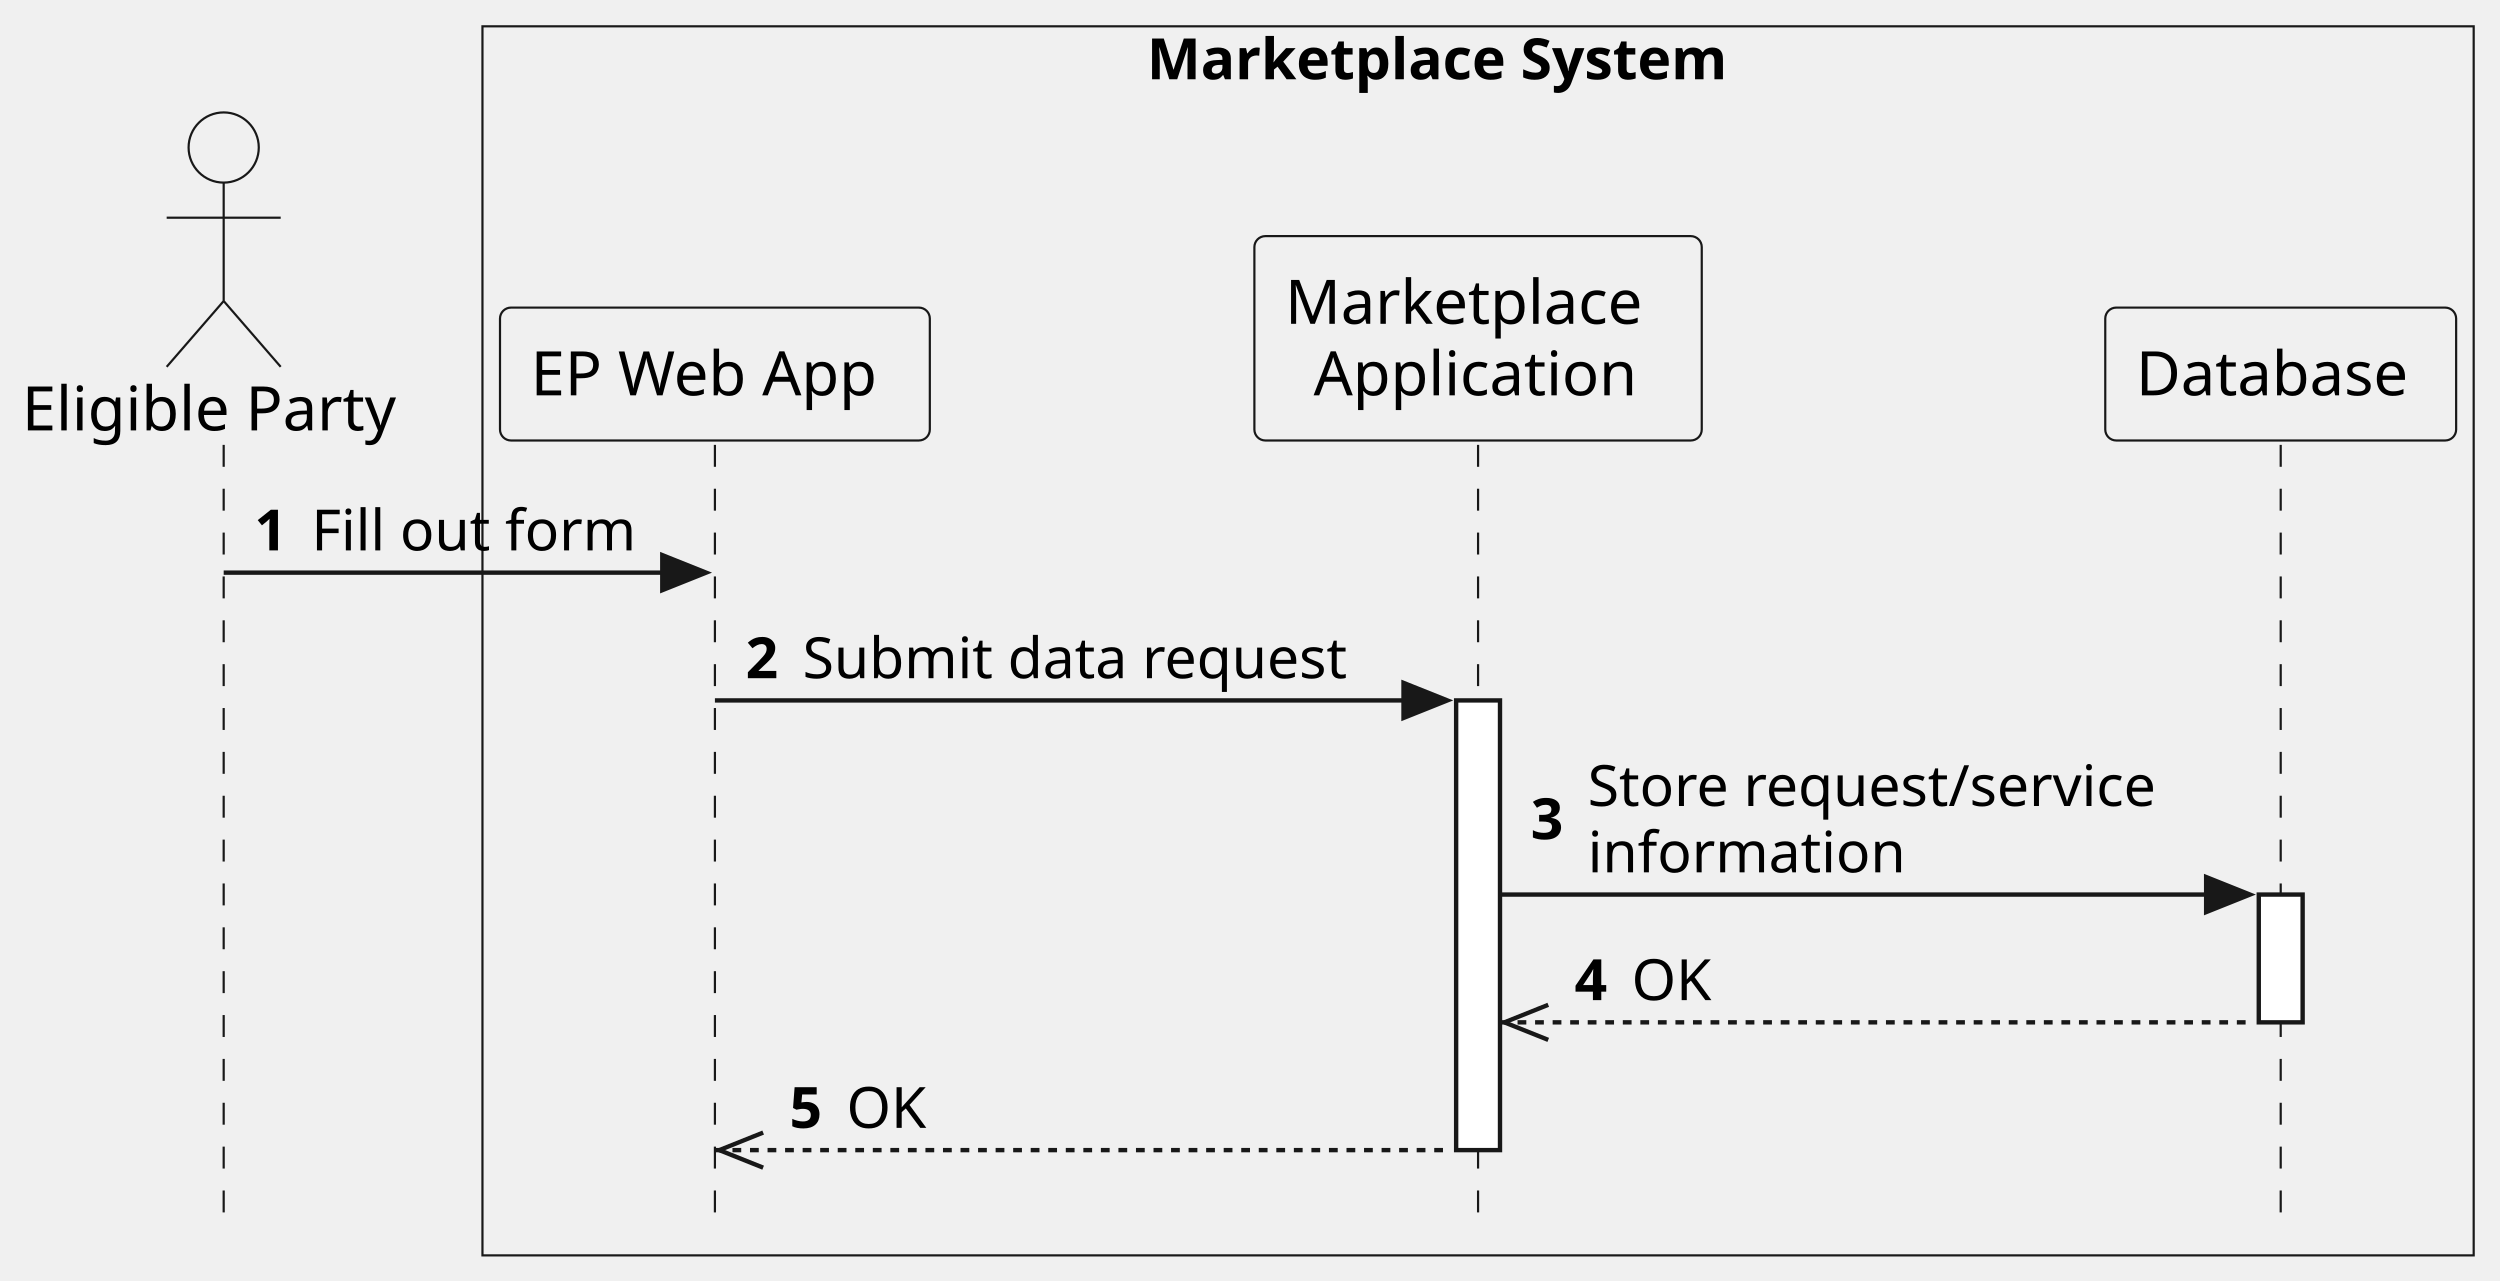
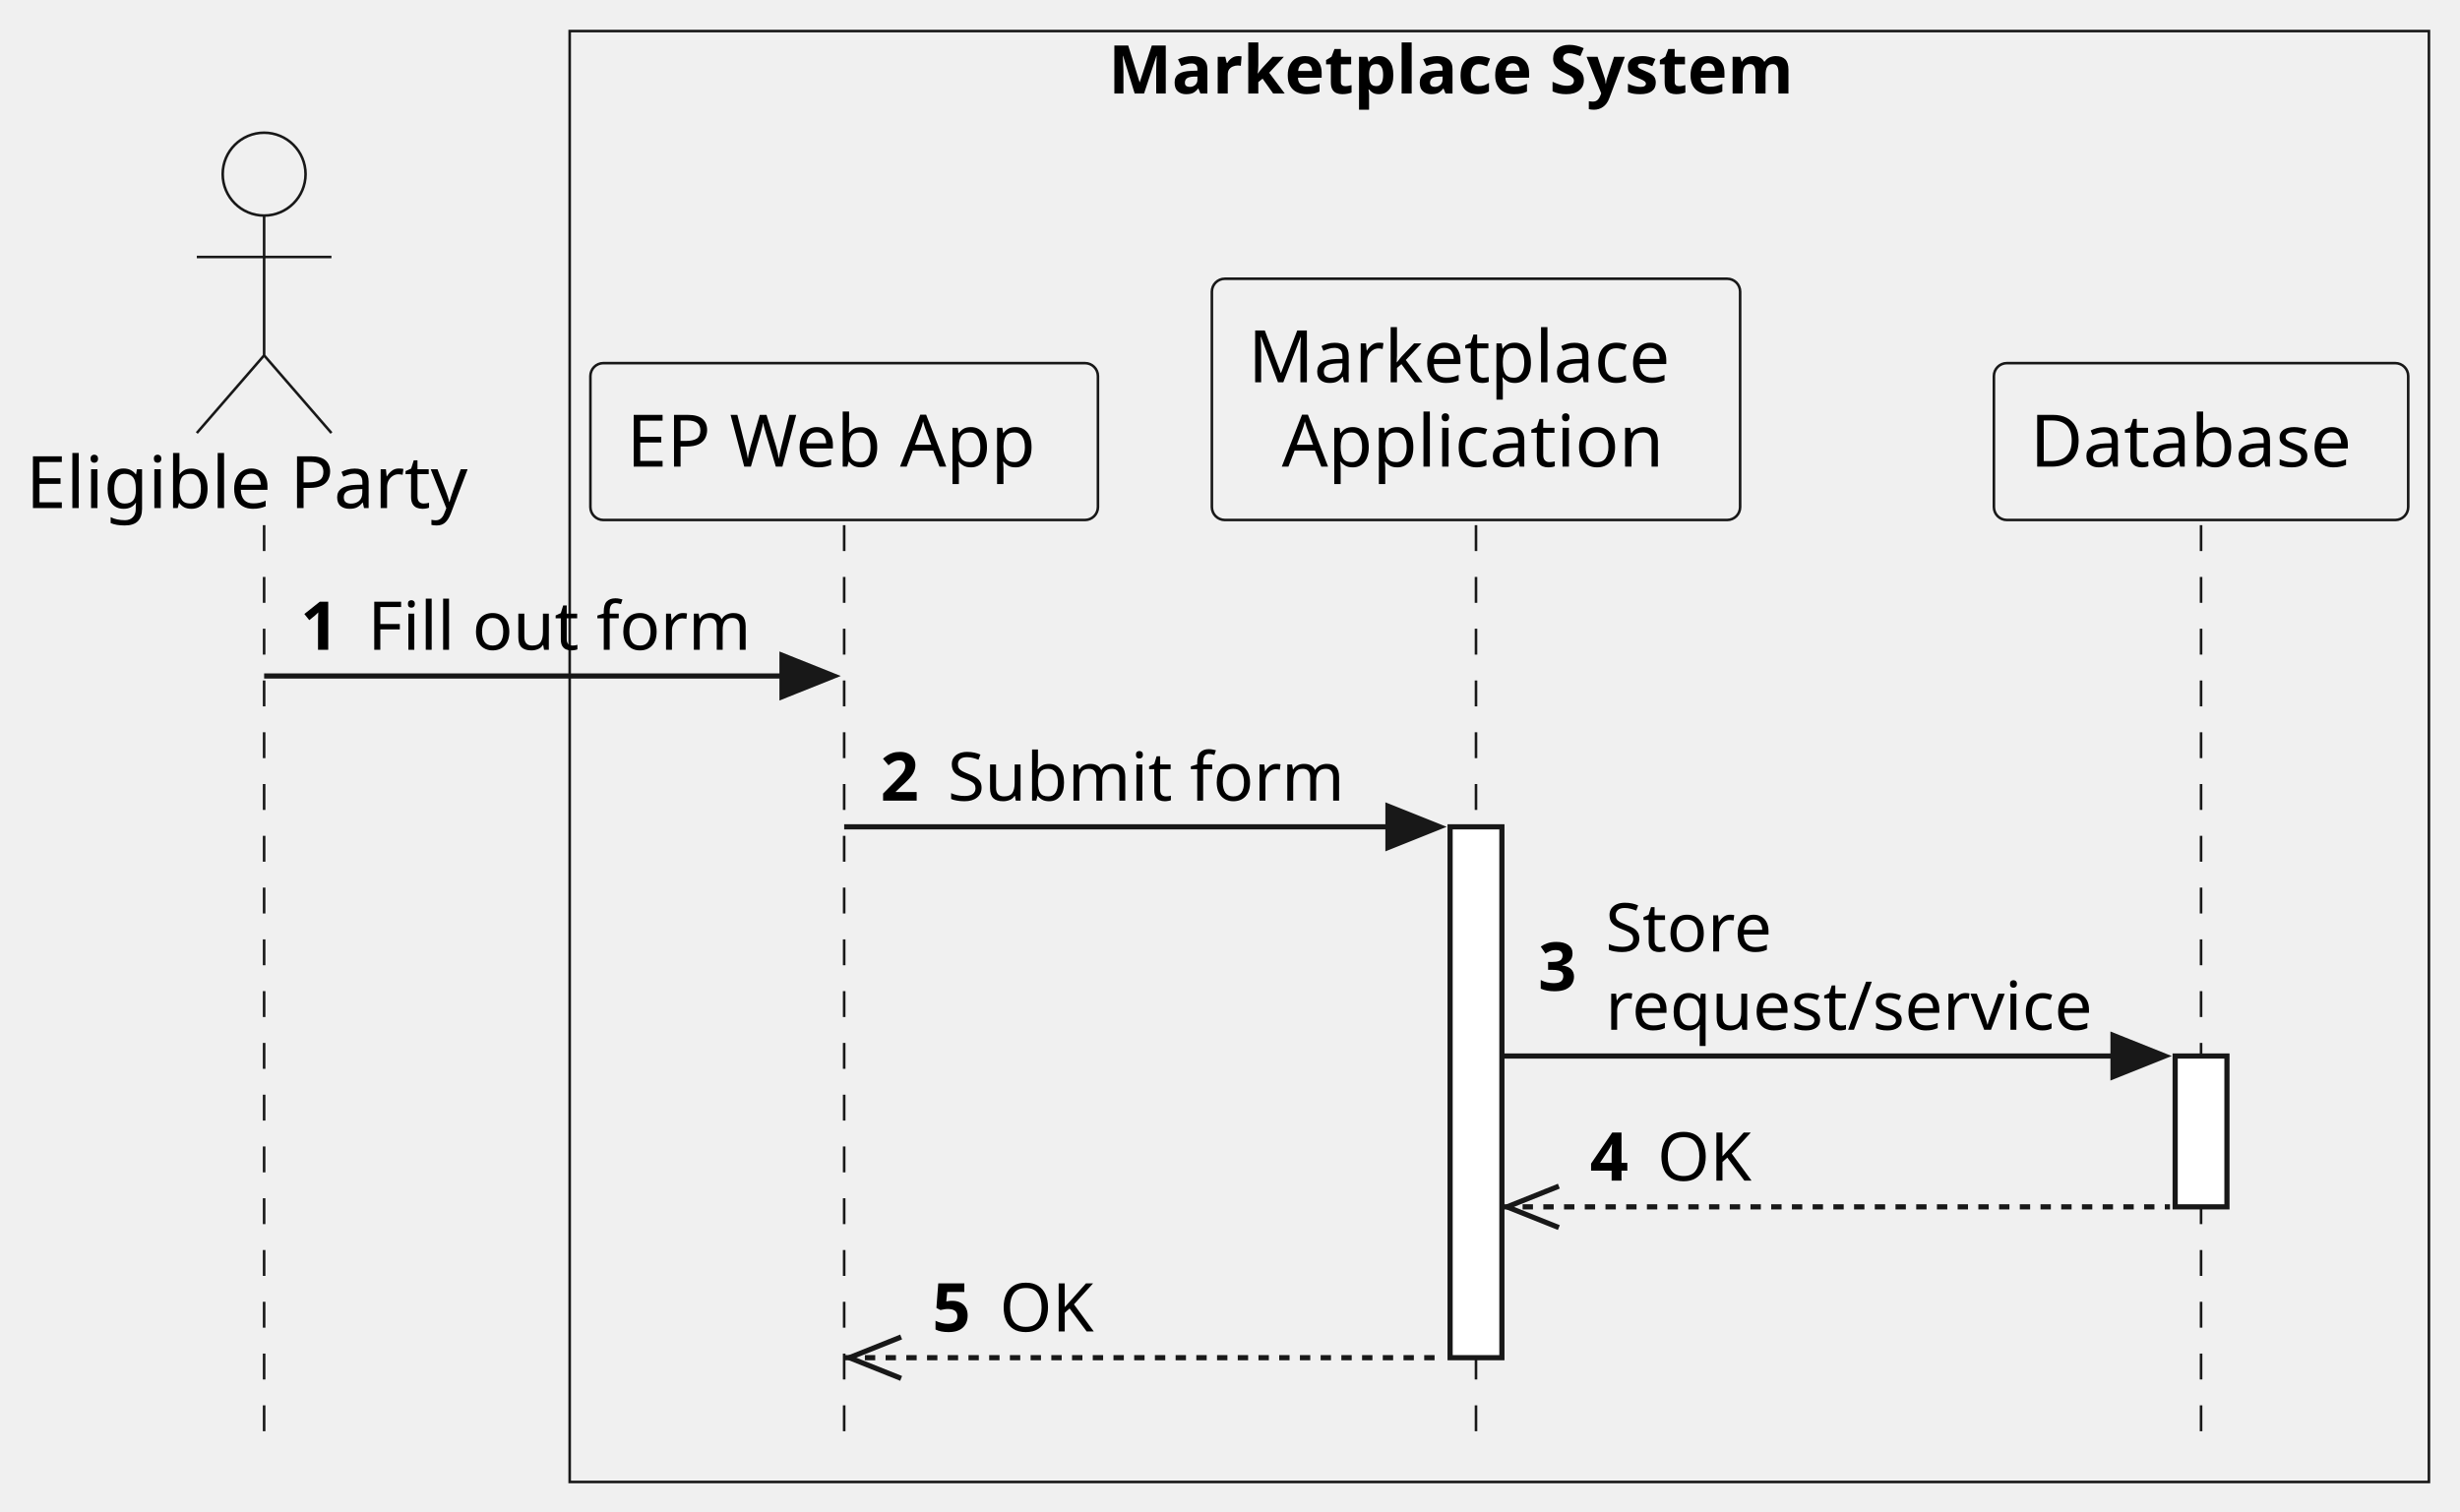
- <svg xmlns="http://www.w3.org/2000/svg" contentStyleType="text/css" height="292px" preserveAspectRatio="none" style="width:570px;height:292px;background:#FFFFFF;" version="1.1" viewBox="0 0 570 292" width="570px" zoomAndPan="magnify">
+ <svg xmlns="http://www.w3.org/2000/svg" contentStyleType="text/css" height="292px" preserveAspectRatio="none" style="width:475px;height:292px;background:#FFFFFF;" version="1.1" viewBox="0 0 475 292" width="475px" zoomAndPan="magnify">
  <defs />
  <g>
-     <rect fill="none" height="280.227" style="stroke:#181818;stroke-width:0.5;" width="454" x="110" y="6" />
-     <text fill="#000000" font-family="sans-serif" font-size="13" font-weight="bold" lengthAdjust="spacing" textLength="151" x="261.5" y="18.067">Marketplace System</text>
+     <rect fill="none" height="280.227" style="stroke:#181818;stroke-width:0.5;" width="359" x="110" y="6" />
+     <text fill="#000000" font-family="sans-serif" font-size="13" font-weight="bold" lengthAdjust="spacing" textLength="151" x="214" y="18.067">Marketplace System</text>
    <line style="stroke:#181818;stroke-width:0.5;stroke-dasharray:5.0,5.0;" x1="51" x2="51" y1="101.43" y2="280.227" />
    <line style="stroke:#181818;stroke-width:0.5;stroke-dasharray:5.0,5.0;" x1="163" x2="163" y1="101.43" y2="280.227" />
-     <line style="stroke:#181818;stroke-width:0.5;stroke-dasharray:5.0,5.0;" x1="337" x2="337" y1="101.43" y2="280.227" />
-     <rect fill="#FFFFFF" height="102.531" style="stroke:#181818;stroke-width:1.0;" width="10" x="332" y="159.695" />
-     <line style="stroke:#181818;stroke-width:0.5;stroke-dasharray:5.0,5.0;" x1="520" x2="520" y1="101.43" y2="280.227" />
-     <rect fill="#FFFFFF" height="29.133" style="stroke:#181818;stroke-width:1.0;" width="10" x="515" y="203.961" />
+     <line style="stroke:#181818;stroke-width:0.5;stroke-dasharray:5.0,5.0;" x1="285" x2="285" y1="101.43" y2="280.227" />
+     <rect fill="#FFFFFF" height="102.531" style="stroke:#181818;stroke-width:1.0;" width="10" x="280" y="159.695" />
+     <line style="stroke:#181818;stroke-width:0.5;stroke-dasharray:5.0,5.0;" x1="425" x2="425" y1="101.43" y2="280.227" />
+     <rect fill="#FFFFFF" height="29.133" style="stroke:#181818;stroke-width:1.0;" width="10" x="420" y="203.961" />
    <text fill="#000000" font-family="sans-serif" font-size="14" lengthAdjust="spacing" textLength="86" x="5" y="98.128">Eligible Party</text>
    <ellipse cx="51" cy="33.633" fill="none" rx="8" ry="8" style="stroke:#181818;stroke-width:0.5;" />
    <path d="M51,41.633 L51,68.633 M38,49.633 L64,49.633 M51,68.633 L38,83.633 M51,68.633 L64,83.633 " fill="none" style="stroke:#181818;stroke-width:0.5;" />
    <rect fill="none" height="30.297" rx="2.5" ry="2.5" style="stroke:#181818;stroke-width:0.5;" width="98" x="114" y="70.133" />
    <text fill="#000000" font-family="sans-serif" font-size="14" lengthAdjust="spacing" textLength="84" x="121" y="90.128">EP Web App</text>
-     <rect fill="none" height="46.594" rx="2.5" ry="2.5" style="stroke:#181818;stroke-width:0.5;" width="102" x="286" y="53.836" />
-     <text fill="#000000" font-family="sans-serif" font-size="14" lengthAdjust="spacing" textLength="84" x="293" y="73.831">Marketplace</text>
-     <text fill="#000000" font-family="sans-serif" font-size="14" lengthAdjust="spacing" textLength="75" x="299.5" y="90.128">Application</text>
-     <rect fill="none" height="30.297" rx="2.5" ry="2.5" style="stroke:#181818;stroke-width:0.5;" width="80" x="480" y="70.133" />
-     <text fill="#000000" font-family="sans-serif" font-size="14" lengthAdjust="spacing" textLength="66" x="487" y="90.128">Database</text>
+     <rect fill="none" height="46.594" rx="2.5" ry="2.5" style="stroke:#181818;stroke-width:0.5;" width="102" x="234" y="53.836" />
+     <text fill="#000000" font-family="sans-serif" font-size="14" lengthAdjust="spacing" textLength="84" x="241" y="73.831">Marketplace</text>
+     <text fill="#000000" font-family="sans-serif" font-size="14" lengthAdjust="spacing" textLength="75" x="247.5" y="90.128">Application</text>
+     <rect fill="none" height="30.297" rx="2.5" ry="2.5" style="stroke:#181818;stroke-width:0.5;" width="80" x="385" y="70.133" />
+     <text fill="#000000" font-family="sans-serif" font-size="14" lengthAdjust="spacing" textLength="66" x="392" y="90.128">Database</text>
    <polygon fill="#181818" points="151,126.562,161,130.562,151,134.562" style="stroke:#181818;stroke-width:1.0;" />
    <line style="stroke:#181818;stroke-width:1.0;" x1="51" x2="157" y1="130.562" y2="130.562" />
    <text fill="#000000" font-family="sans-serif" font-size="13" font-weight="bold" lengthAdjust="spacing" textLength="9" x="58" y="125.497">1</text>
    <text fill="#000000" font-family="sans-serif" font-size="13" lengthAdjust="spacing" textLength="75" x="71" y="125.497">Fill out form</text>
-     <polygon fill="#181818" points="320,155.695,330,159.695,320,163.695" style="stroke:#181818;stroke-width:1.0;" />
-     <line style="stroke:#181818;stroke-width:1.0;" x1="163" x2="326" y1="159.695" y2="159.695" />
+     <polygon fill="#181818" points="268,155.695,278,159.695,268,163.695" style="stroke:#181818;stroke-width:1.0;" />
+     <line style="stroke:#181818;stroke-width:1.0;" x1="163" x2="274" y1="159.695" y2="159.695" />
    <text fill="#000000" font-family="sans-serif" font-size="13" font-weight="bold" lengthAdjust="spacing" textLength="9" x="170" y="154.629">2</text>
-     <text fill="#000000" font-family="sans-serif" font-size="13" lengthAdjust="spacing" textLength="132" x="183" y="154.629">Submit data request</text>
-     <polygon fill="#181818" points="503,199.961,513,203.961,503,207.961" style="stroke:#181818;stroke-width:1.0;" />
-     <line style="stroke:#181818;stroke-width:1.0;" x1="342" x2="509" y1="203.961" y2="203.961" />
-     <text fill="#000000" font-family="sans-serif" font-size="13" font-weight="bold" lengthAdjust="spacing" textLength="9" x="349" y="191.329">3</text>
-     <text fill="#000000" font-family="sans-serif" font-size="13" lengthAdjust="spacing" textLength="137" x="362" y="183.762">Store request/service</text>
-     <text fill="#000000" font-family="sans-serif" font-size="13" lengthAdjust="spacing" textLength="73" x="362" y="198.895">information</text>
-     <line style="stroke:#181818;stroke-width:1.0;" x1="343" x2="353" y1="233.094" y2="229.094" />
-     <line style="stroke:#181818;stroke-width:1.0;" x1="343" x2="353" y1="233.094" y2="237.094" />
-     <line style="stroke:#181818;stroke-width:1.0;stroke-dasharray:2.0,2.0;" x1="342" x2="514" y1="233.094" y2="233.094" />
-     <text fill="#000000" font-family="sans-serif" font-size="13" font-weight="bold" lengthAdjust="spacing" textLength="9" x="359" y="228.028">4</text>
-     <text fill="#000000" font-family="sans-serif" font-size="13" lengthAdjust="spacing" textLength="18" x="372" y="228.028">OK</text>
+     <text fill="#000000" font-family="sans-serif" font-size="13" lengthAdjust="spacing" textLength="80" x="183" y="154.629">Submit form</text>
+     <polygon fill="#181818" points="408,199.961,418,203.961,408,207.961" style="stroke:#181818;stroke-width:1.0;" />
+     <line style="stroke:#181818;stroke-width:1.0;" x1="290" x2="414" y1="203.961" y2="203.961" />
+     <text fill="#000000" font-family="sans-serif" font-size="13" font-weight="bold" lengthAdjust="spacing" textLength="9" x="297" y="191.329">3</text>
+     <text fill="#000000" font-family="sans-serif" font-size="13" lengthAdjust="spacing" textLength="35" x="310" y="183.762">Store</text>
+     <text fill="#000000" font-family="sans-serif" font-size="13" lengthAdjust="spacing" textLength="98" x="310" y="198.895">request/service</text>
+     <line style="stroke:#181818;stroke-width:1.0;" x1="291" x2="301" y1="233.094" y2="229.094" />
+     <line style="stroke:#181818;stroke-width:1.0;" x1="291" x2="301" y1="233.094" y2="237.094" />
+     <line style="stroke:#181818;stroke-width:1.0;stroke-dasharray:2.0,2.0;" x1="290" x2="419" y1="233.094" y2="233.094" />
+     <text fill="#000000" font-family="sans-serif" font-size="13" font-weight="bold" lengthAdjust="spacing" textLength="9" x="307" y="228.028">4</text>
+     <text fill="#000000" font-family="sans-serif" font-size="13" lengthAdjust="spacing" textLength="18" x="320" y="228.028">OK</text>
    <line style="stroke:#181818;stroke-width:1.0;" x1="164" x2="174" y1="262.227" y2="258.227" />
    <line style="stroke:#181818;stroke-width:1.0;" x1="164" x2="174" y1="262.227" y2="266.227" />
-     <line style="stroke:#181818;stroke-width:1.0;stroke-dasharray:2.0,2.0;" x1="163" x2="331" y1="262.227" y2="262.227" />
+     <line style="stroke:#181818;stroke-width:1.0;stroke-dasharray:2.0,2.0;" x1="163" x2="279" y1="262.227" y2="262.227" />
    <text fill="#000000" font-family="sans-serif" font-size="13" font-weight="bold" lengthAdjust="spacing" textLength="9" x="180" y="257.161">5</text>
    <text fill="#000000" font-family="sans-serif" font-size="13" lengthAdjust="spacing" textLength="18" x="193" y="257.161">OK</text>
  </g>
</svg>
